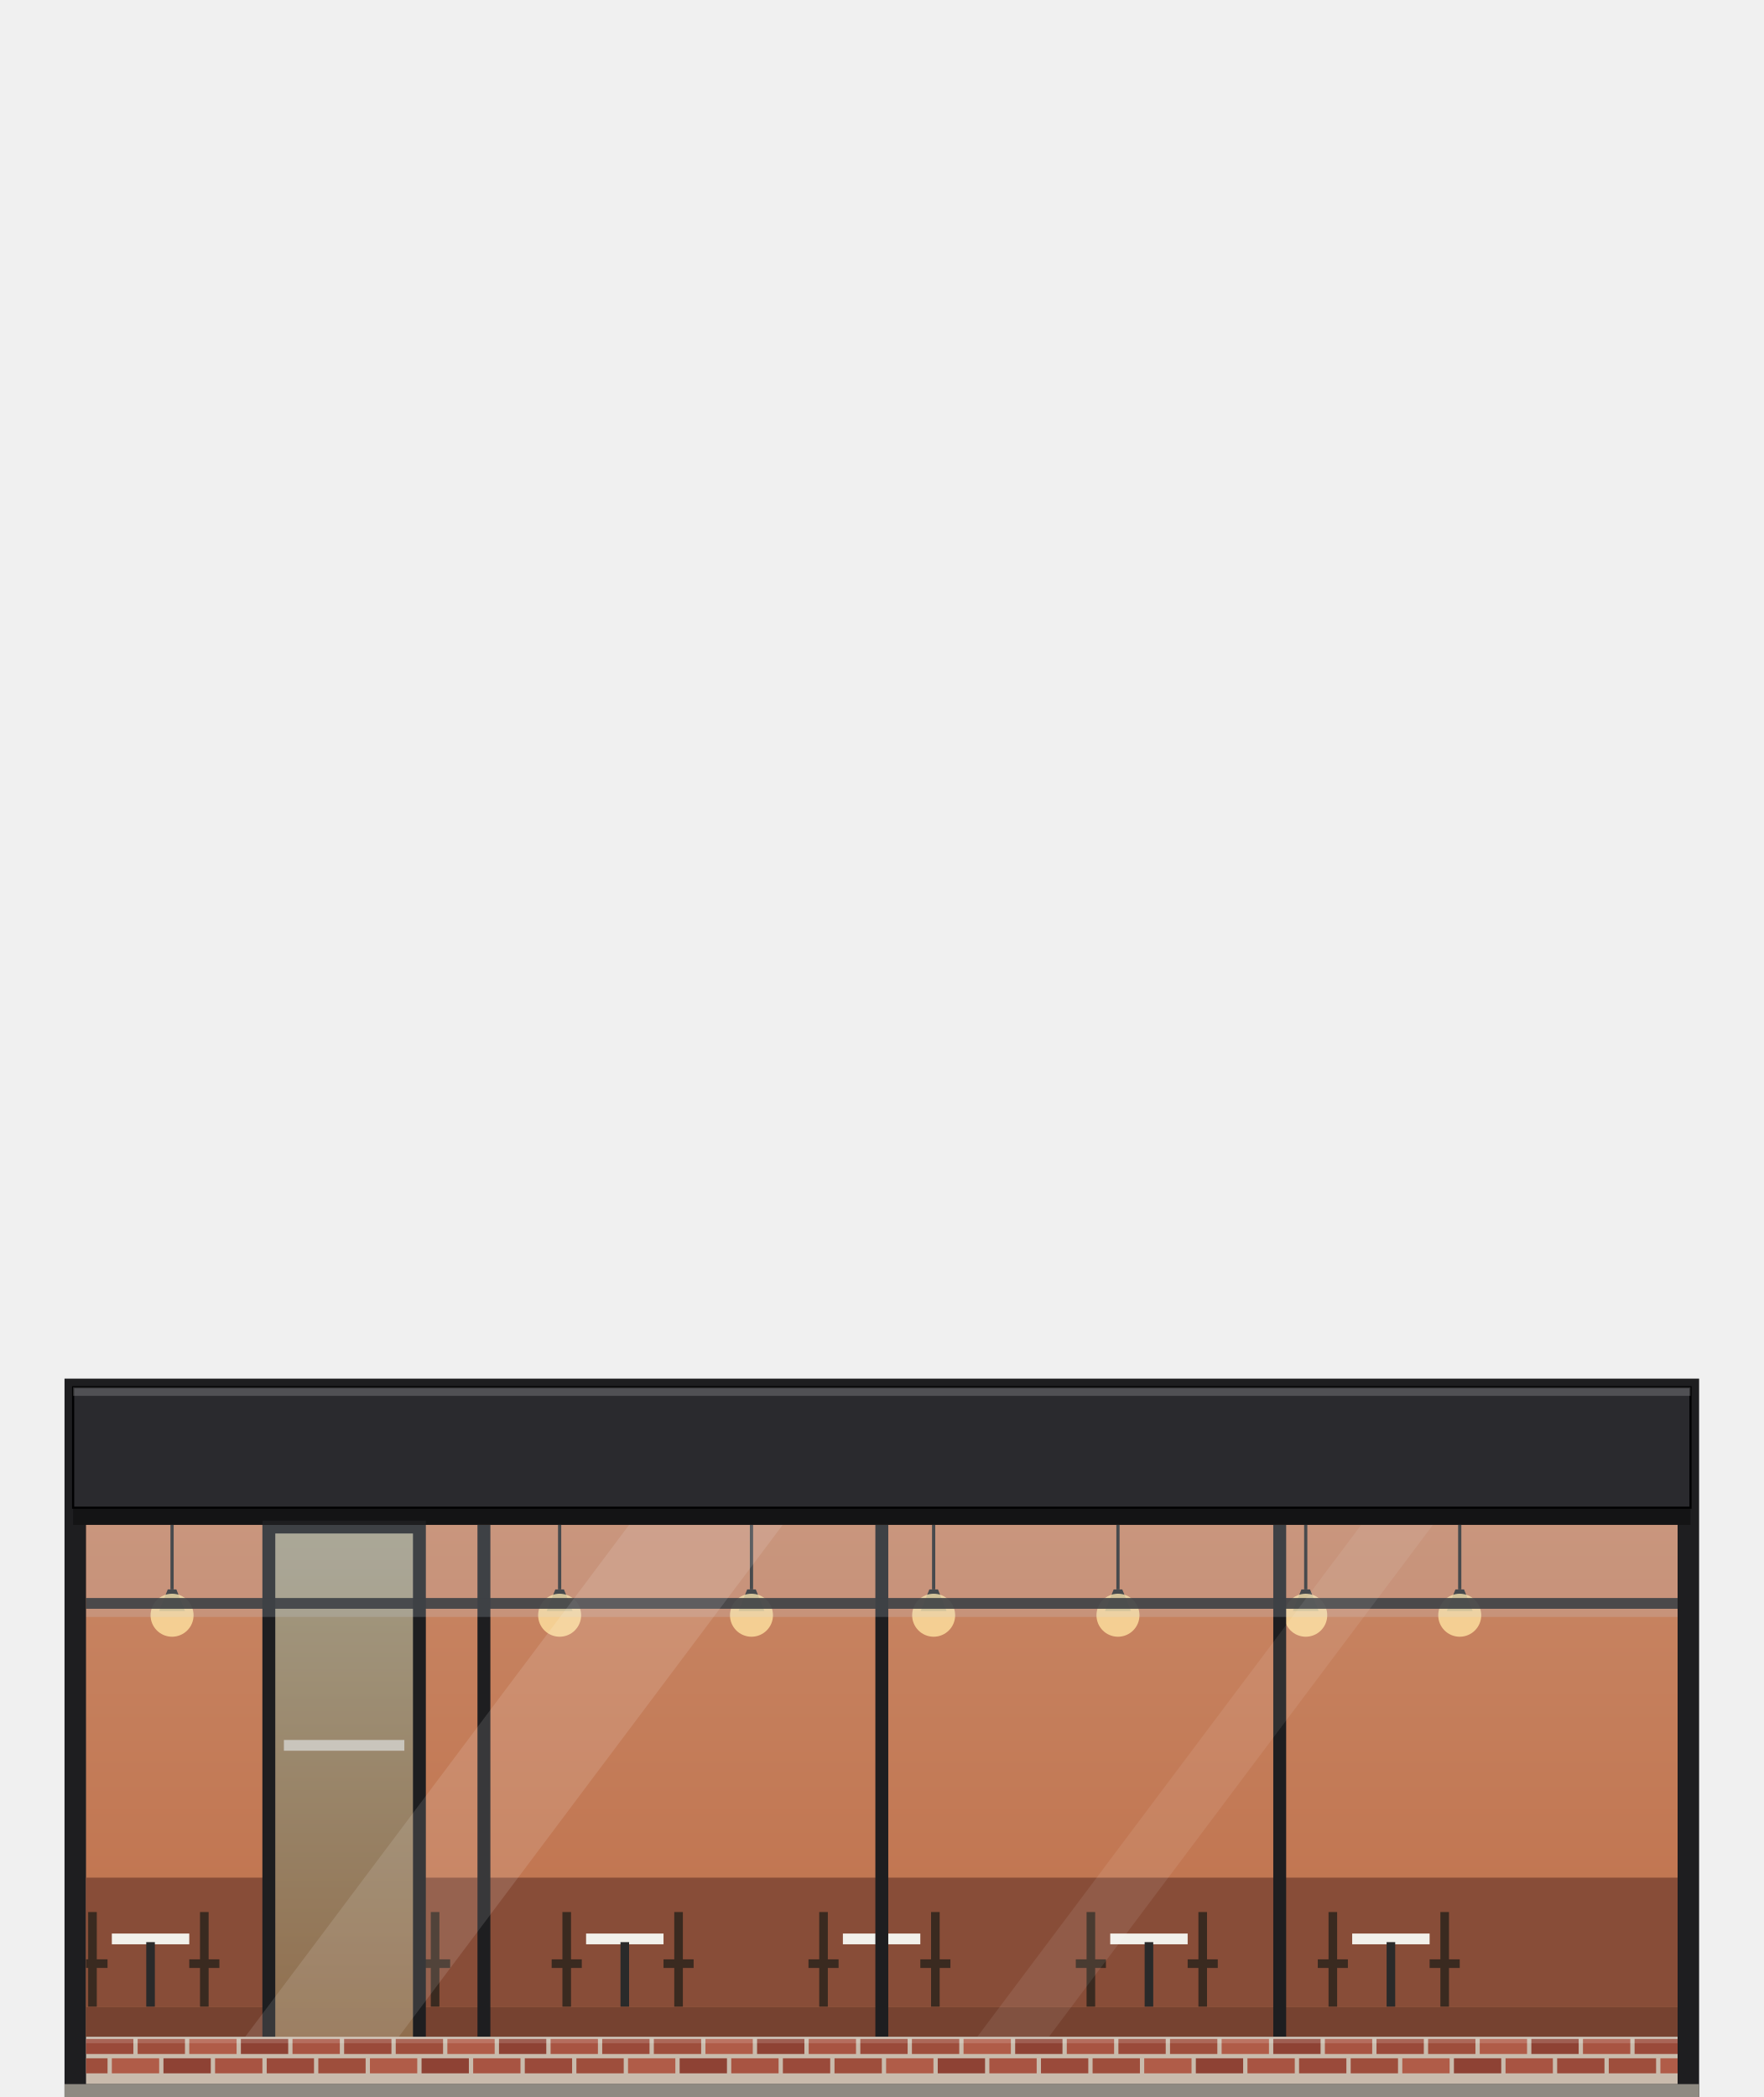
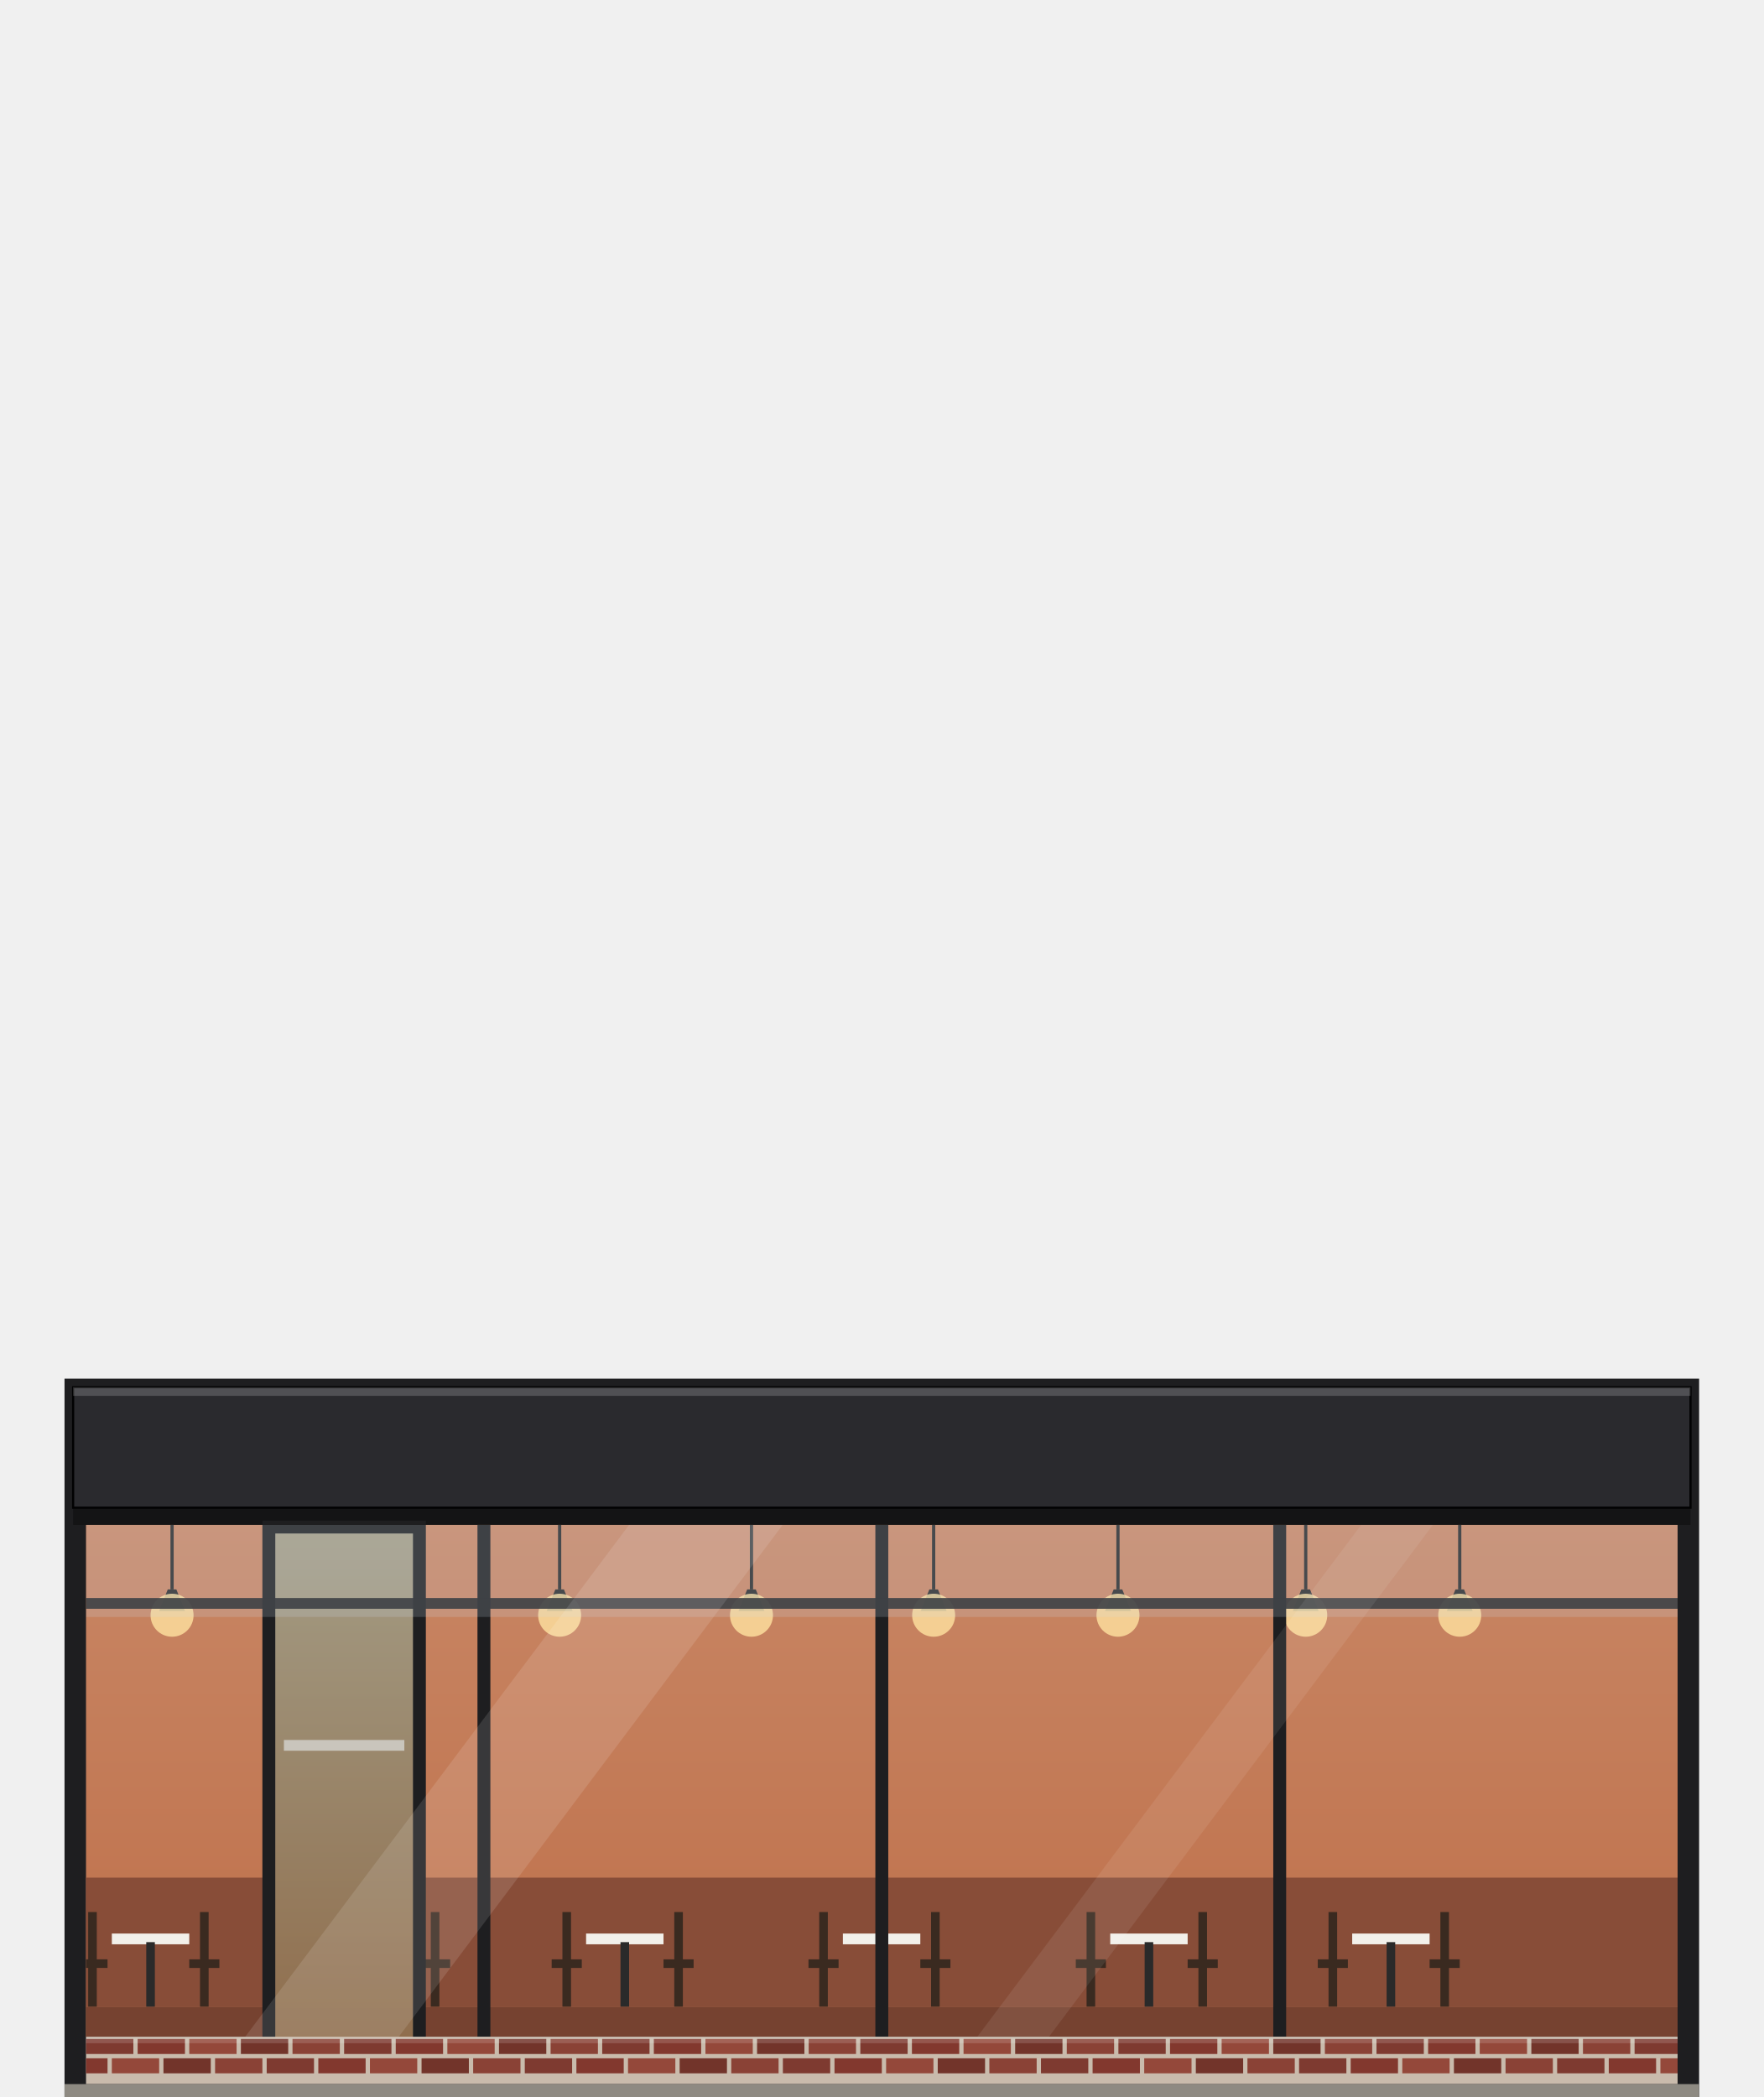
<svg xmlns="http://www.w3.org/2000/svg" width="820.0" height="975.0" viewBox="0 0 820.0 975.0">
  <defs>
    <linearGradient id="glass" x1="0" y1="0" x2="0" y2="1">
      <stop offset="0" stop-color="#C4E0EC" />
      <stop offset="1" stop-color="#557A90" />
    </linearGradient>
    <linearGradient id="shade" x1="0" y1="0" x2="0" y2="1">
      <stop offset="0" stop-color="#FFFFFF" stop-opacity="0.1" />
      <stop offset="1" stop-color="#000000" stop-opacity="0.16" />
    </linearGradient>
    <radialGradient id="glow">
      <stop offset="0" stop-color="#FFE9A8" stop-opacity="0.75" />
      <stop offset="1" stop-color="#FFE9A8" stop-opacity="0" />
    </radialGradient>
    <linearGradient id="warm" x1="0" y1="0" x2="0" y2="1">
      <stop offset="0" stop-color="#FFE7B5" />
      <stop offset="1" stop-color="#D98E4A" />
    </linearGradient>
    <linearGradient id="drop" x1="0" y1="0" x2="0" y2="1">
      <stop offset="0" stop-color="#2A1408" stop-opacity="0.3" />
      <stop offset="1" stop-color="#2A1408" stop-opacity="0" />
    </linearGradient>
    <linearGradient id="sun" x1="0" y1="0" x2="1" y2="0">
      <stop offset="0" stop-color="#FFE6B8" stop-opacity="0.14" />
      <stop offset="0.5" stop-color="#FFE6B8" stop-opacity="0" />
      <stop offset="1" stop-color="#1A0C14" stop-opacity="0.12" />
    </linearGradient>
    <radialGradient id="pumpkin_glow">
      <stop offset="0" stop-color="#FFB347" stop-opacity="0.6" />
      <stop offset="1" stop-color="#FFB347" stop-opacity="0" />
    </radialGradient>
  </defs>
  <rect x="30.0" y="641.0" width="760.0" height="334.0" fill="#1E1E20" />
  <rect x="34.0" y="645.0" width="752.0" height="56.0" fill="#2B2B2E" stroke="#000000" stroke-width="1.0" opacity="0.95" />
  <rect x="34.0" y="645.0" width="752.0" height="4.0" fill="#FFFFFF" opacity="0.18" />
  <rect x="34.0" y="701.0" width="752.0" height="8.0" fill="#000000" opacity="0.35" />
  <rect x="40.0" y="709.0" width="740.0" height="238.0" fill="#2F3A41" />
  <clipPath id="in1">
    <rect x="40.0" y="709.0" width="740.0" height="238.0" />
  </clipPath>
  <g clip-path="url(#in1)">
    <rect x="40.0" y="709.0" width="740.0" height="238.0" fill="#B5664A" />
    <rect x="40.0" y="709.0" width="740.0" height="238.0" fill="url(#warm)" opacity="0.25" />
    <rect x="40.0" y="933.0" width="740.0" height="14.0" fill="#764230" />
    <path d="M80.0 709.0 V739.0" fill="none" stroke="#2A2A2A" stroke-width="1.5" />
    <path d="M74.0 749.0 l12 0 l-4 -10 l-4 0 z" fill="#2A2A2A" />
    <circle cx="80.0" cy="751.0" r="10.0" fill="#FFE2A0" opacity="0.8" />
    <path d="M164.1 709.0 V739.0" fill="none" stroke="#2A2A2A" stroke-width="1.5" />
    <path d="M158.1 749.0 l12 0 l-4 -10 l-4 0 z" fill="#2A2A2A" />
    <circle cx="164.1" cy="751.0" r="10.0" fill="#FFE2A0" opacity="0.8" />
    <path d="M260.2 709.0 V739.0" fill="none" stroke="#2A2A2A" stroke-width="1.5" />
    <path d="M254.2 749.0 l12 0 l-4 -10 l-4 0 z" fill="#2A2A2A" />
    <circle cx="260.2" cy="751.0" r="10.0" fill="#FFE2A0" opacity="0.8" />
    <path d="M349.4 709.0 V739.0" fill="none" stroke="#2A2A2A" stroke-width="1.5" />
    <path d="M343.4 749.0 l12 0 l-4 -10 l-4 0 z" fill="#2A2A2A" />
    <circle cx="349.4" cy="751.0" r="10.0" fill="#FFE2A0" opacity="0.8" />
    <path d="M434.1 709.0 V739.0" fill="none" stroke="#2A2A2A" stroke-width="1.5" />
    <path d="M428.1 749.0 l12 0 l-4 -10 l-4 0 z" fill="#2A2A2A" />
    <circle cx="434.1" cy="751.0" r="10.0" fill="#FFE2A0" opacity="0.8" />
    <path d="M519.8 709.0 V739.0" fill="none" stroke="#2A2A2A" stroke-width="1.5" />
    <path d="M513.8 749.0 l12 0 l-4 -10 l-4 0 z" fill="#2A2A2A" />
    <circle cx="519.8" cy="751.0" r="10.0" fill="#FFE2A0" opacity="0.8" />
    <path d="M607.1 709.0 V739.0" fill="none" stroke="#2A2A2A" stroke-width="1.5" />
    <path d="M601.1 749.0 l12 0 l-4 -10 l-4 0 z" fill="#2A2A2A" />
    <circle cx="607.1" cy="751.0" r="10.0" fill="#FFE2A0" opacity="0.8" />
    <path d="M678.7 709.0 V739.0" fill="none" stroke="#2A2A2A" stroke-width="1.5" />
    <path d="M672.7 749.0 l12 0 l-4 -10 l-4 0 z" fill="#2A2A2A" />
    <circle cx="678.7" cy="751.0" r="10.0" fill="#FFE2A0" opacity="0.8" />
    <rect x="40.0" y="873.0" width="740.0" height="60.0" fill="#884d38" />
    <rect x="52.0" y="899.0" width="36.0" height="5.0" fill="#F2F0EA" />
    <rect x="68.0" y="903.0" width="4.0" height="30.0" fill="#2A2A2A" />
    <rect x="41.0" y="889.0" width="4.0" height="44.0" fill="#3A2A20" />
    <rect x="36.0" y="911.0" width="14.0" height="4.0" fill="#3A2A20" />
    <rect x="93.0" y="889.0" width="4.0" height="44.0" fill="#3A2A20" />
    <rect x="88.0" y="911.0" width="14.0" height="4.0" fill="#3A2A20" />
    <rect x="159.3" y="899.0" width="36.0" height="5.0" fill="#F2F0EA" />
    <rect x="175.3" y="903.0" width="4.0" height="30.0" fill="#2A2A2A" />
    <rect x="148.3" y="889.0" width="4.0" height="44.0" fill="#3A2A20" />
    <rect x="143.3" y="911.0" width="14.0" height="4.0" fill="#3A2A20" />
    <rect x="200.3" y="889.0" width="4.0" height="44.0" fill="#3A2A20" />
    <rect x="195.3" y="911.0" width="14.0" height="4.0" fill="#3A2A20" />
    <rect x="272.5" y="899.0" width="36.0" height="5.0" fill="#F2F0EA" />
    <rect x="288.5" y="903.0" width="4.0" height="30.0" fill="#2A2A2A" />
    <rect x="261.5" y="889.0" width="4.0" height="44.0" fill="#3A2A20" />
    <rect x="256.5" y="911.0" width="14.0" height="4.0" fill="#3A2A20" />
    <rect x="313.5" y="889.0" width="4.0" height="44.0" fill="#3A2A20" />
    <rect x="308.5" y="911.0" width="14.0" height="4.0" fill="#3A2A20" />
    <rect x="391.9" y="899.0" width="36.0" height="5.0" fill="#F2F0EA" />
    <rect x="407.9" y="903.0" width="4.0" height="30.0" fill="#2A2A2A" />
    <rect x="380.9" y="889.0" width="4.0" height="44.0" fill="#3A2A20" />
    <rect x="375.9" y="911.0" width="14.0" height="4.0" fill="#3A2A20" />
    <rect x="432.9" y="889.0" width="4.0" height="44.0" fill="#3A2A20" />
    <rect x="427.9" y="911.0" width="14.0" height="4.0" fill="#3A2A20" />
    <rect x="516.2" y="899.0" width="36.0" height="5.0" fill="#F2F0EA" />
    <rect x="532.2" y="903.0" width="4.0" height="30.0" fill="#2A2A2A" />
    <rect x="505.2" y="889.0" width="4.0" height="44.0" fill="#3A2A20" />
    <rect x="500.2" y="911.0" width="14.0" height="4.0" fill="#3A2A20" />
    <rect x="557.2" y="889.0" width="4.0" height="44.0" fill="#3A2A20" />
    <rect x="552.2" y="911.0" width="14.0" height="4.0" fill="#3A2A20" />
    <rect x="628.7" y="899.0" width="36.0" height="5.0" fill="#F2F0EA" />
    <rect x="644.7" y="903.0" width="4.0" height="30.0" fill="#2A2A2A" />
    <rect x="617.7" y="889.0" width="4.0" height="44.0" fill="#3A2A20" />
    <rect x="612.7" y="911.0" width="14.0" height="4.0" fill="#3A2A20" />
    <rect x="669.7" y="889.0" width="4.0" height="44.0" fill="#3A2A20" />
    <rect x="664.7" y="911.0" width="14.0" height="4.0" fill="#3A2A20" />
  </g>
  <rect x="122.0" y="707.0" width="76.0" height="262.0" fill="#1E1E20" />
  <rect x="128.0" y="713.0" width="64.0" height="250.0" fill="#33404A" />
  <rect x="128.0" y="713.0" width="64.0" height="250.0" fill="url(#warm)" opacity="0.55" />
  <rect x="132.0" y="809.0" width="56.0" height="5.0" fill="#C9C5BC" />
  <rect x="222.0" y="709.0" width="6.0" height="238.0" fill="#1E1E20" />
  <rect x="407.0" y="709.0" width="6.0" height="238.0" fill="#1E1E20" />
  <rect x="592.0" y="709.0" width="6.0" height="238.0" fill="#1E1E20" />
  <rect x="40.0" y="743.0" width="740.0" height="5.0" fill="#1E1E20" opacity="0.9" />
  <rect x="40.0" y="947.0" width="740.0" height="22.0" fill="#C9BBAC" />
-   <rect x="40.0" y="948.0" width="22.0" height="7.0" fill="#9A4A3A" />
-   <rect x="64.0" y="948.0" width="22.0" height="7.0" fill="#9E4E3C" />
-   <rect x="88.0" y="948.0" width="22.0" height="7.0" fill="#B05C48" />
-   <rect x="112.0" y="948.0" width="22.0" height="7.0" fill="#8E4234" />
-   <rect x="136.0" y="948.0" width="22.0" height="7.0" fill="#A85442" />
-   <rect x="160.0" y="948.0" width="22.0" height="7.0" fill="#9A4A3A" />
-   <rect x="184.0" y="948.0" width="22.0" height="7.0" fill="#9E4E3C" />
-   <rect x="208.0" y="948.0" width="22.0" height="7.0" fill="#B05C48" />
-   <rect x="232.0" y="948.0" width="22.0" height="7.0" fill="#8E4234" />
-   <rect x="256.0" y="948.0" width="22.0" height="7.0" fill="#A85442" />
-   <rect x="280.0" y="948.0" width="22.0" height="7.0" fill="#9A4A3A" />
-   <rect x="304.0" y="948.0" width="22.0" height="7.0" fill="#9E4E3C" />
-   <rect x="328.0" y="948.0" width="22.0" height="7.0" fill="#B05C48" />
-   <rect x="352.0" y="948.0" width="22.0" height="7.0" fill="#8E4234" />
-   <rect x="376.0" y="948.0" width="22.0" height="7.0" fill="#A85442" />
-   <rect x="400.0" y="948.0" width="22.0" height="7.0" fill="#9A4A3A" />
-   <rect x="424.0" y="948.0" width="22.0" height="7.0" fill="#9E4E3C" />
-   <rect x="448.0" y="948.0" width="22.0" height="7.0" fill="#B05C48" />
-   <rect x="472.0" y="948.0" width="22.0" height="7.0" fill="#8E4234" />
-   <rect x="496.0" y="948.0" width="22.0" height="7.0" fill="#A85442" />
-   <rect x="520.0" y="948.0" width="22.0" height="7.0" fill="#9A4A3A" />
-   <rect x="544.0" y="948.0" width="22.0" height="7.0" fill="#9E4E3C" />
-   <rect x="568.0" y="948.0" width="22.0" height="7.0" fill="#B05C48" />
-   <rect x="592.0" y="948.0" width="22.0" height="7.0" fill="#8E4234" />
-   <rect x="616.0" y="948.0" width="22.0" height="7.0" fill="#A85442" />
-   <rect x="640.0" y="948.0" width="22.0" height="7.0" fill="#9A4A3A" />
-   <rect x="664.0" y="948.0" width="22.0" height="7.0" fill="#9E4E3C" />
-   <rect x="688.0" y="948.0" width="22.0" height="7.0" fill="#B05C48" />
-   <rect x="712.0" y="948.0" width="22.0" height="7.0" fill="#8E4234" />
-   <rect x="736.0" y="948.0" width="22.0" height="7.0" fill="#A85442" />
-   <rect x="760.0" y="948.0" width="20.0" height="7.0" fill="#9A4A3A" />
-   <rect x="40.0" y="957.0" width="10.0" height="7.0" fill="#9E4E3C" />
-   <rect x="52.0" y="957.0" width="22.0" height="7.0" fill="#B05C48" />
-   <rect x="76.0" y="957.0" width="22.0" height="7.0" fill="#8E4234" />
-   <rect x="100.0" y="957.0" width="22.0" height="7.0" fill="#A85442" />
-   <rect x="124.0" y="957.0" width="22.0" height="7.0" fill="#9A4A3A" />
-   <rect x="148.0" y="957.0" width="22.0" height="7.0" fill="#9E4E3C" />
-   <rect x="172.0" y="957.0" width="22.0" height="7.0" fill="#B05C48" />
-   <rect x="196.0" y="957.0" width="22.0" height="7.0" fill="#8E4234" />
-   <rect x="220.0" y="957.0" width="22.0" height="7.0" fill="#A85442" />
-   <rect x="244.0" y="957.0" width="22.0" height="7.0" fill="#9A4A3A" />
-   <rect x="268.0" y="957.0" width="22.0" height="7.0" fill="#9E4E3C" />
-   <rect x="292.0" y="957.0" width="22.0" height="7.0" fill="#B05C48" />
-   <rect x="316.0" y="957.0" width="22.0" height="7.0" fill="#8E4234" />
-   <rect x="340.0" y="957.0" width="22.0" height="7.0" fill="#A85442" />
-   <rect x="364.0" y="957.0" width="22.0" height="7.0" fill="#9A4A3A" />
-   <rect x="388.0" y="957.0" width="22.0" height="7.0" fill="#9E4E3C" />
-   <rect x="412.0" y="957.0" width="22.0" height="7.0" fill="#B05C48" />
-   <rect x="436.0" y="957.0" width="22.0" height="7.0" fill="#8E4234" />
-   <rect x="460.0" y="957.0" width="22.0" height="7.0" fill="#A85442" />
-   <rect x="484.0" y="957.0" width="22.0" height="7.0" fill="#9A4A3A" />
-   <rect x="508.0" y="957.0" width="22.0" height="7.0" fill="#9E4E3C" />
-   <rect x="532.0" y="957.0" width="22.0" height="7.0" fill="#B05C48" />
-   <rect x="556.0" y="957.0" width="22.0" height="7.0" fill="#8E4234" />
-   <rect x="580.0" y="957.0" width="22.0" height="7.0" fill="#A85442" />
-   <rect x="604.0" y="957.0" width="22.0" height="7.0" fill="#9A4A3A" />
-   <rect x="628.0" y="957.0" width="22.0" height="7.0" fill="#9E4E3C" />
-   <rect x="652.0" y="957.0" width="22.0" height="7.0" fill="#B05C48" />
-   <rect x="676.0" y="957.0" width="22.0" height="7.0" fill="#8E4234" />
-   <rect x="700.0" y="957.0" width="22.0" height="7.0" fill="#A85442" />
-   <rect x="724.0" y="957.0" width="22.0" height="7.0" fill="#9A4A3A" />
-   <rect x="748.0" y="957.0" width="22.0" height="7.0" fill="#9E4E3C" />
-   <rect x="772.0" y="957.0" width="8.0" height="7.0" fill="#B05C48" />
+   <rect x="40.0" y="948.0" width="22.0" height="7.0" fill="#7E3A30" />
+   <rect x="64.0" y="948.0" width="22.0" height="7.0" fill="#82382E" />
+   <rect x="88.0" y="948.0" width="22.0" height="7.0" fill="#94483A" />
+   <rect x="112.0" y="948.0" width="22.0" height="7.0" fill="#72342A" />
+   <rect x="136.0" y="948.0" width="22.0" height="7.0" fill="#8A4236" />
+   <rect x="160.0" y="948.0" width="22.0" height="7.0" fill="#7E3A30" />
+   <rect x="184.0" y="948.0" width="22.0" height="7.0" fill="#82382E" />
+   <rect x="208.0" y="948.0" width="22.0" height="7.0" fill="#94483A" />
+   <rect x="232.0" y="948.0" width="22.0" height="7.0" fill="#72342A" />
+   <rect x="256.0" y="948.0" width="22.0" height="7.0" fill="#8A4236" />
+   <rect x="280.0" y="948.0" width="22.0" height="7.0" fill="#7E3A30" />
+   <rect x="304.0" y="948.0" width="22.0" height="7.0" fill="#82382E" />
+   <rect x="328.0" y="948.0" width="22.0" height="7.0" fill="#94483A" />
+   <rect x="352.0" y="948.0" width="22.0" height="7.0" fill="#72342A" />
+   <rect x="376.0" y="948.0" width="22.0" height="7.0" fill="#8A4236" />
+   <rect x="400.0" y="948.0" width="22.0" height="7.0" fill="#7E3A30" />
+   <rect x="424.0" y="948.0" width="22.0" height="7.0" fill="#82382E" />
+   <rect x="448.0" y="948.0" width="22.0" height="7.0" fill="#94483A" />
+   <rect x="472.0" y="948.0" width="22.0" height="7.0" fill="#72342A" />
+   <rect x="496.0" y="948.0" width="22.0" height="7.0" fill="#8A4236" />
+   <rect x="520.0" y="948.0" width="22.0" height="7.0" fill="#7E3A30" />
+   <rect x="544.0" y="948.0" width="22.0" height="7.0" fill="#82382E" />
+   <rect x="568.0" y="948.0" width="22.0" height="7.0" fill="#94483A" />
+   <rect x="592.0" y="948.0" width="22.0" height="7.0" fill="#72342A" />
+   <rect x="616.0" y="948.0" width="22.0" height="7.0" fill="#8A4236" />
+   <rect x="640.0" y="948.0" width="22.0" height="7.0" fill="#7E3A30" />
+   <rect x="664.0" y="948.0" width="22.0" height="7.0" fill="#82382E" />
+   <rect x="688.0" y="948.0" width="22.0" height="7.0" fill="#94483A" />
+   <rect x="712.0" y="948.0" width="22.0" height="7.0" fill="#72342A" />
+   <rect x="736.0" y="948.0" width="22.0" height="7.0" fill="#8A4236" />
+   <rect x="760.0" y="948.0" width="20.0" height="7.0" fill="#7E3A30" />
+   <rect x="40.0" y="957.0" width="10.0" height="7.0" fill="#82382E" />
+   <rect x="52.0" y="957.0" width="22.0" height="7.0" fill="#94483A" />
+   <rect x="76.0" y="957.0" width="22.0" height="7.0" fill="#72342A" />
+   <rect x="100.0" y="957.0" width="22.0" height="7.0" fill="#8A4236" />
+   <rect x="124.0" y="957.0" width="22.0" height="7.0" fill="#7E3A30" />
+   <rect x="148.0" y="957.0" width="22.0" height="7.0" fill="#82382E" />
+   <rect x="172.0" y="957.0" width="22.0" height="7.0" fill="#94483A" />
+   <rect x="196.0" y="957.0" width="22.0" height="7.0" fill="#72342A" />
+   <rect x="220.0" y="957.0" width="22.0" height="7.0" fill="#8A4236" />
+   <rect x="244.0" y="957.0" width="22.0" height="7.0" fill="#7E3A30" />
+   <rect x="268.0" y="957.0" width="22.0" height="7.0" fill="#82382E" />
+   <rect x="292.0" y="957.0" width="22.0" height="7.0" fill="#94483A" />
+   <rect x="316.0" y="957.0" width="22.0" height="7.0" fill="#72342A" />
+   <rect x="340.0" y="957.0" width="22.0" height="7.0" fill="#8A4236" />
+   <rect x="364.0" y="957.0" width="22.0" height="7.0" fill="#7E3A30" />
+   <rect x="388.0" y="957.0" width="22.0" height="7.0" fill="#82382E" />
+   <rect x="412.0" y="957.0" width="22.0" height="7.0" fill="#94483A" />
+   <rect x="436.0" y="957.0" width="22.0" height="7.0" fill="#72342A" />
+   <rect x="460.0" y="957.0" width="22.0" height="7.0" fill="#8A4236" />
+   <rect x="484.0" y="957.0" width="22.0" height="7.0" fill="#7E3A30" />
+   <rect x="508.0" y="957.0" width="22.0" height="7.0" fill="#82382E" />
+   <rect x="532.0" y="957.0" width="22.0" height="7.0" fill="#94483A" />
+   <rect x="556.0" y="957.0" width="22.0" height="7.0" fill="#72342A" />
+   <rect x="580.0" y="957.0" width="22.0" height="7.0" fill="#8A4236" />
+   <rect x="604.0" y="957.0" width="22.0" height="7.0" fill="#7E3A30" />
+   <rect x="628.0" y="957.0" width="22.0" height="7.0" fill="#82382E" />
+   <rect x="652.0" y="957.0" width="22.0" height="7.0" fill="#94483A" />
+   <rect x="676.0" y="957.0" width="22.0" height="7.0" fill="#72342A" />
+   <rect x="700.0" y="957.0" width="22.0" height="7.0" fill="#8A4236" />
+   <rect x="724.0" y="957.0" width="22.0" height="7.0" fill="#7E3A30" />
+   <rect x="748.0" y="957.0" width="22.0" height="7.0" fill="#82382E" />
+   <rect x="772.0" y="957.0" width="8.0" height="7.0" fill="#94483A" />
  <rect x="40.0" y="947.0" width="740.0" height="3.0" fill="#FFFFFF" opacity="0.15" />
  <clipPath id="pane2">
    <rect x="40.0" y="709.0" width="740.0" height="238.0" />
  </clipPath>
  <g clip-path="url(#pane2)">
    <path d="M114.0 947.0 l178.5 -238.0 l71.4 0 l-178.5 238.0 Z" fill="#FFFFFF" opacity="0.12" />
    <path d="M454.4 947.0 l178.5 -238.0 l33.3 0 l-178.5 238.0 Z" fill="#FFFFFF" opacity="0.08" />
    <rect x="40.0" y="709.0" width="740.0" height="42.8" fill="#CFE0EC" opacity="0.18" />
  </g>
  <rect x="30.0" y="969.0" width="760.0" height="6.0" fill="#8E8A82" />
</svg>
